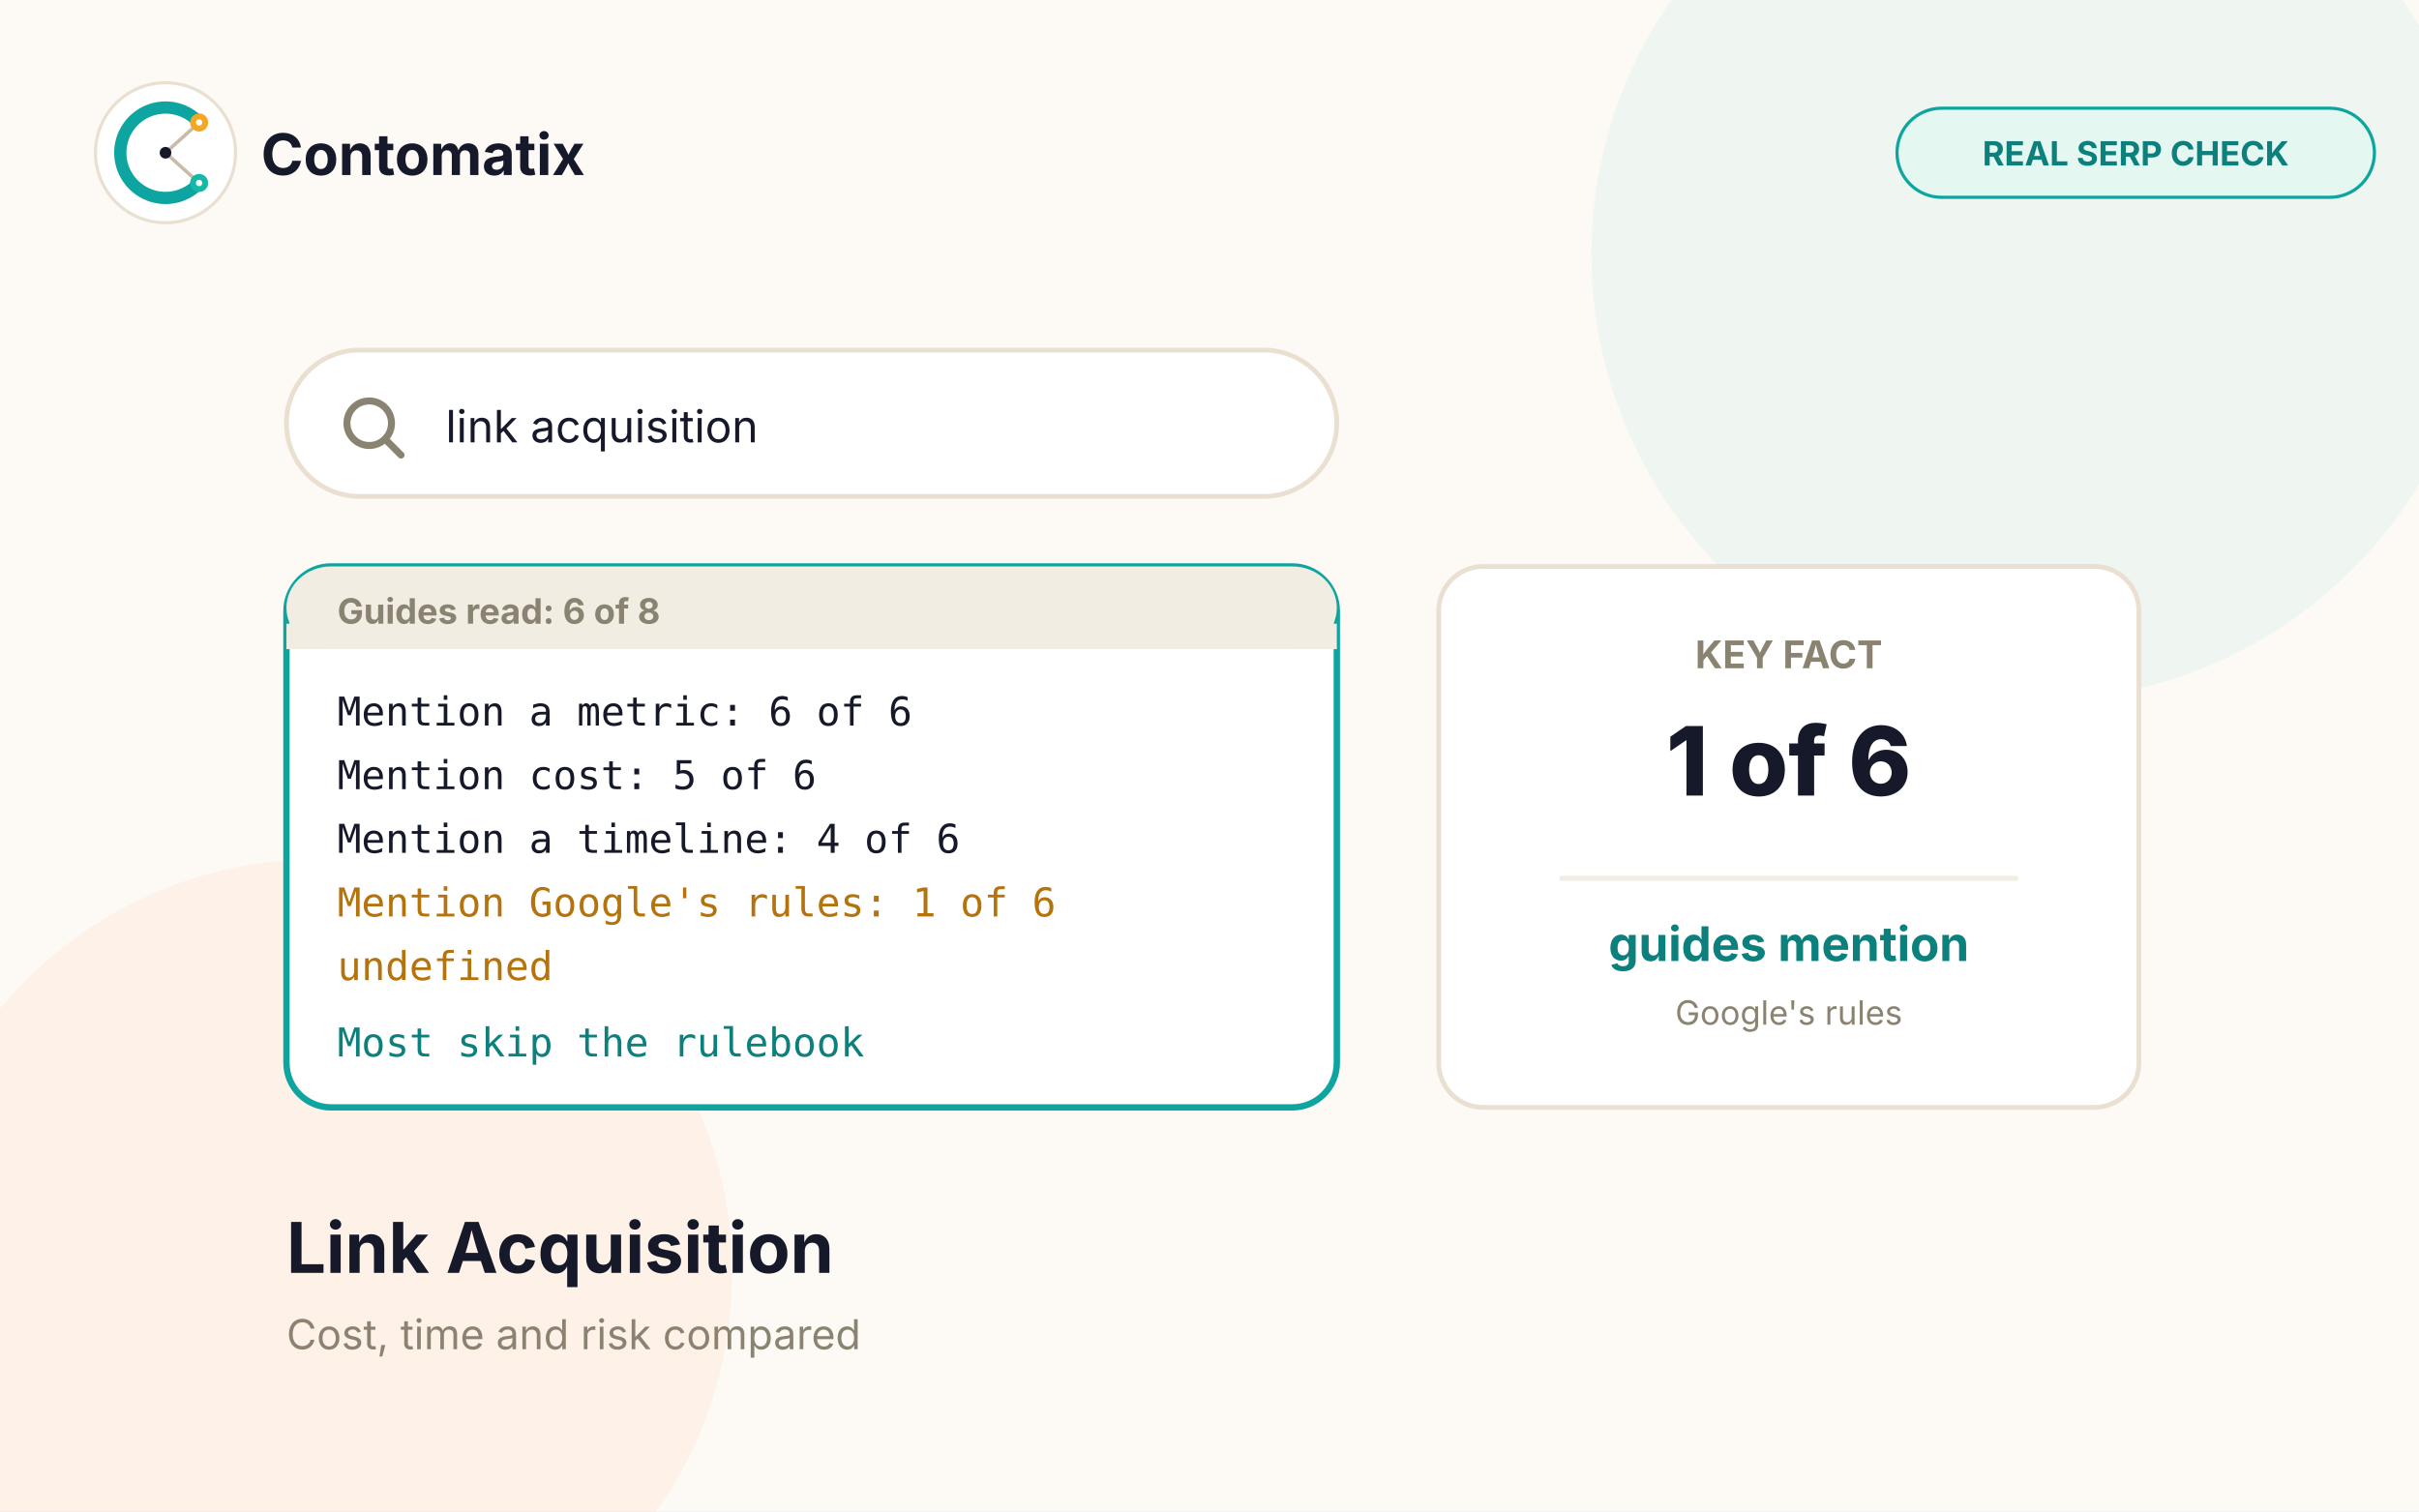
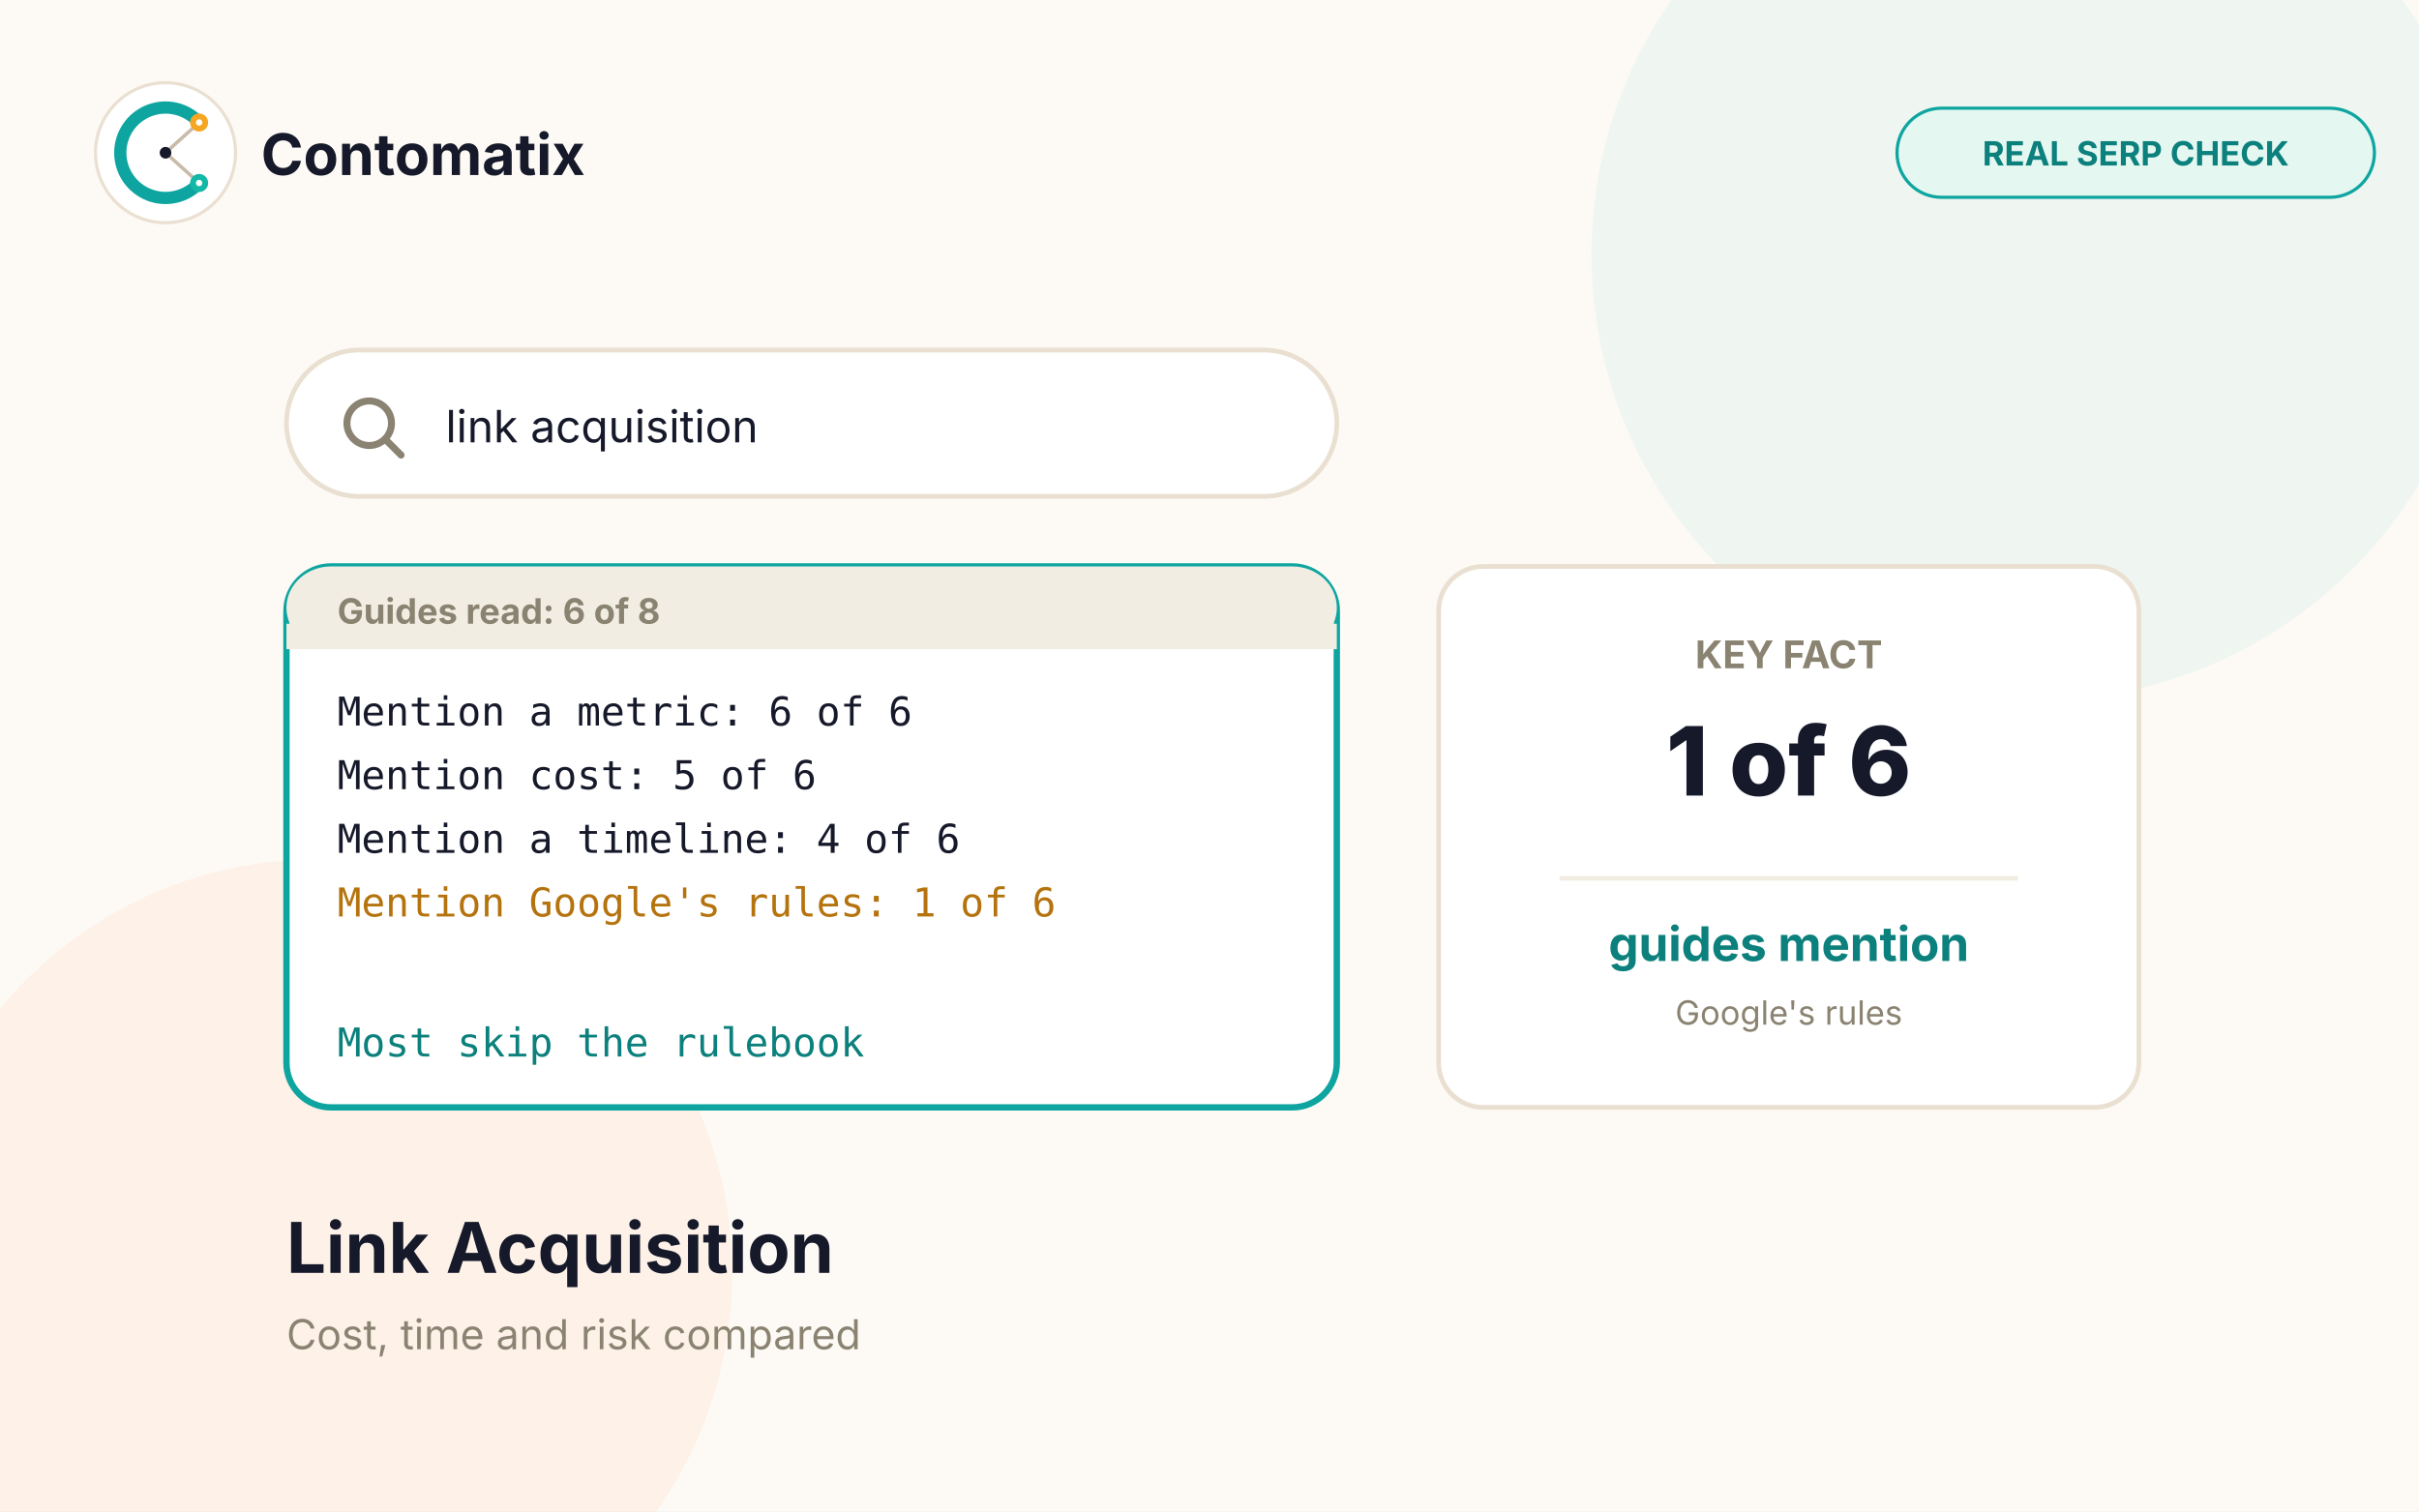
<svg xmlns="http://www.w3.org/2000/svg" viewBox="0 0 760 475" font-family="Inter, -apple-system, sans-serif">
  <rect width="760" height="475" fill="#FDFAF5" />
  <circle cx="640" cy="80" r="140" fill="rgba(20,184,166,0.06)" />
  <circle cx="100" cy="400" r="130" fill="rgba(249,115,22,0.06)" />
  <g>
    <circle cx="52" cy="48" r="22" fill="#FFFFFF" stroke="#EAE0D2" />
    <g transform="translate(30,26) scale(0.9167)">
      <path d="M 35.52 13.63 A 15.5 15.5 0 1 0 35.52 34.37" fill="none" stroke="#0EA5A0" stroke-width="4.2" stroke-linecap="round" />
      <line x1="35.52" y1="13.63" x2="24" y2="24" stroke="#C9BBA9" stroke-width="1.2" />
      <line x1="35.52" y1="34.37" x2="24" y2="24" stroke="#C9BBA9" stroke-width="1.2" />
      <circle cx="35.52" cy="13.63" r="3.1" fill="#F5A623" />
      <circle cx="35.52" cy="13.63" r="1.1" fill="#FFFFFF" />
      <circle cx="35.52" cy="34.37" r="3.1" fill="#14B8A6" />
      <circle cx="35.52" cy="34.37" r="1.1" fill="#FFFFFF" />
      <circle cx="24" cy="24" r="2" fill="#16192A" />
    </g>
    <text x="82" y="55" font-size="18" font-weight="700" fill="#16192A">Contomatix</text>
  </g>
  <rect x="596" y="34" width="150" height="28" rx="14" fill="#E5F7F1" stroke="#0EA5A0" />
  <text x="671" y="52" font-size="10.5" font-weight="700" fill="#0B807C" text-anchor="middle">REAL SERP CHECK</text>
  <g>
    <rect x="90" y="110" width="330" height="46" rx="23" fill="#FFFFFF" stroke="#EAE0D2" stroke-width="1.5" />
    <circle cx="116" cy="133" r="7" fill="none" stroke="#8A8371" stroke-width="2.2" />
    <line x1="121" y1="138" x2="126" y2="143" stroke="#8A8371" stroke-width="2.2" stroke-linecap="round" />
    <text x="140" y="139" font-size="14" fill="#16192A">link acquisition</text>
  </g>
  <g>
    <rect x="90" y="178" width="330" height="170" rx="14" fill="#FFFFFF" stroke="#0EA5A0" stroke-width="2" />
    <rect x="90" y="178" width="330" height="26" rx="14" fill="#F1EDE3" />
    <rect x="90" y="196" width="330" height="8" fill="#F1EDE3" />
    <text x="106" y="196" font-size="11" font-weight="700" fill="#8A8371">Guides read: 6 of 8</text>
    <text x="106" y="228" font-family="Consolas, monospace" font-size="12.5" fill="#16192A">Mention a metric: 6 of 6</text>
    <text x="106" y="248" font-family="Consolas, monospace" font-size="12.5" fill="#16192A">Mention cost: 5 of 6</text>
    <text x="106" y="268" font-family="Consolas, monospace" font-size="12.5" fill="#16192A">Mention a timeline: 4 of 6</text>
    <text x="106" y="288" font-family="Consolas, monospace" font-size="12.5" fill="#B5730E">Mention Google's rules: 1 of 6</text>
-     <text x="106" y="308" font-family="Consolas, monospace" font-size="12.5" fill="#B5730E">undefined</text>
+     <text x="106" y="308" font-family="Consolas, monospace" font-size="12.5" fill="#B5730E" />
    <text x="106" y="332" font-family="Consolas, monospace" font-size="12.5" fill="#0B807C">Most skip the rulebook</text>
  </g>
  <g>
    <rect x="452" y="178" width="220" height="170" rx="14" fill="#FFFFFF" stroke="#EAE0D2" stroke-width="1.5" />
    <text x="562" y="210" font-size="12" font-weight="700" fill="#8A8371" text-anchor="middle">KEY FACT</text>
    <text x="562" y="250" font-size="30" font-weight="800" fill="#16192A" text-anchor="middle">1 of 6</text>
    <line x1="490" y1="276" x2="634" y2="276" stroke="#F1EDE3" stroke-width="1.5" />
    <text x="562" y="302" font-size="15" font-weight="700" fill="#0B807C" text-anchor="middle">guides mention</text>
    <text x="562" y="322" font-size="10.5" fill="#8A8371" text-anchor="middle">Google's rules</text>
  </g>
  <text x="90" y="400" font-size="22" font-weight="700" fill="#16192A">Link Acquisition</text>
  <text x="90" y="424" font-size="13" fill="#8A8371">Cost, time and risk compared</text>
</svg>
